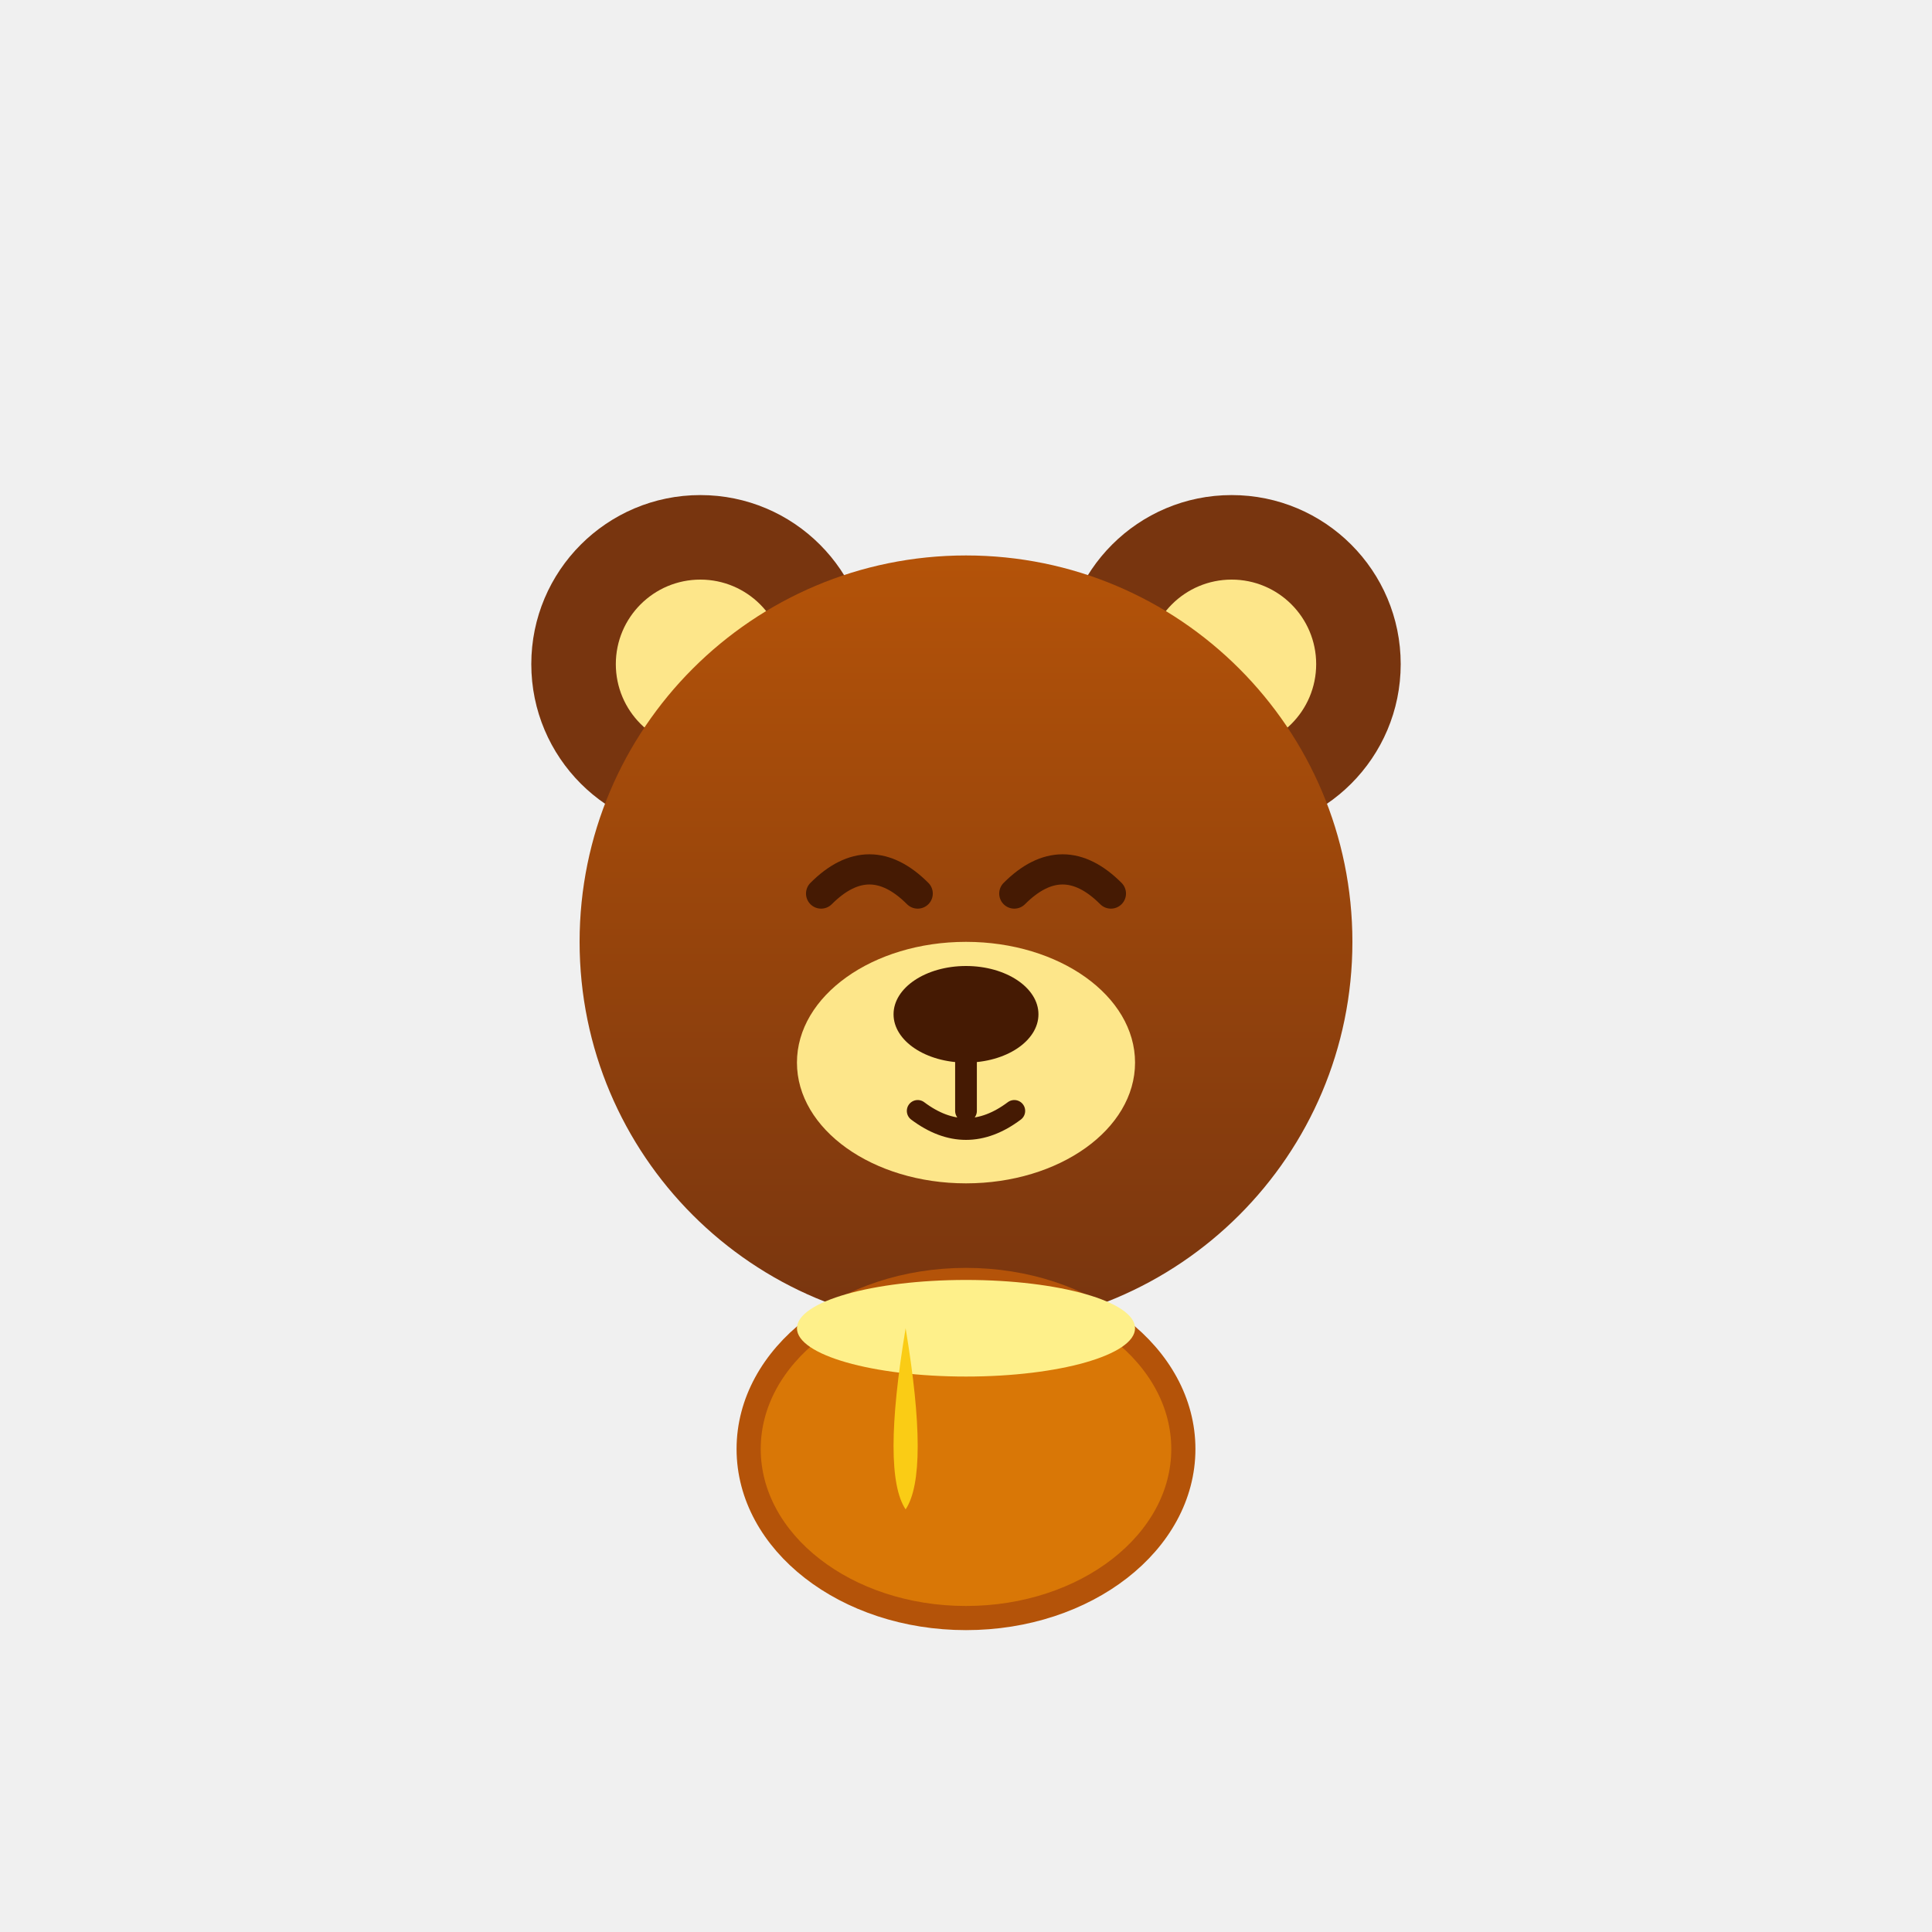
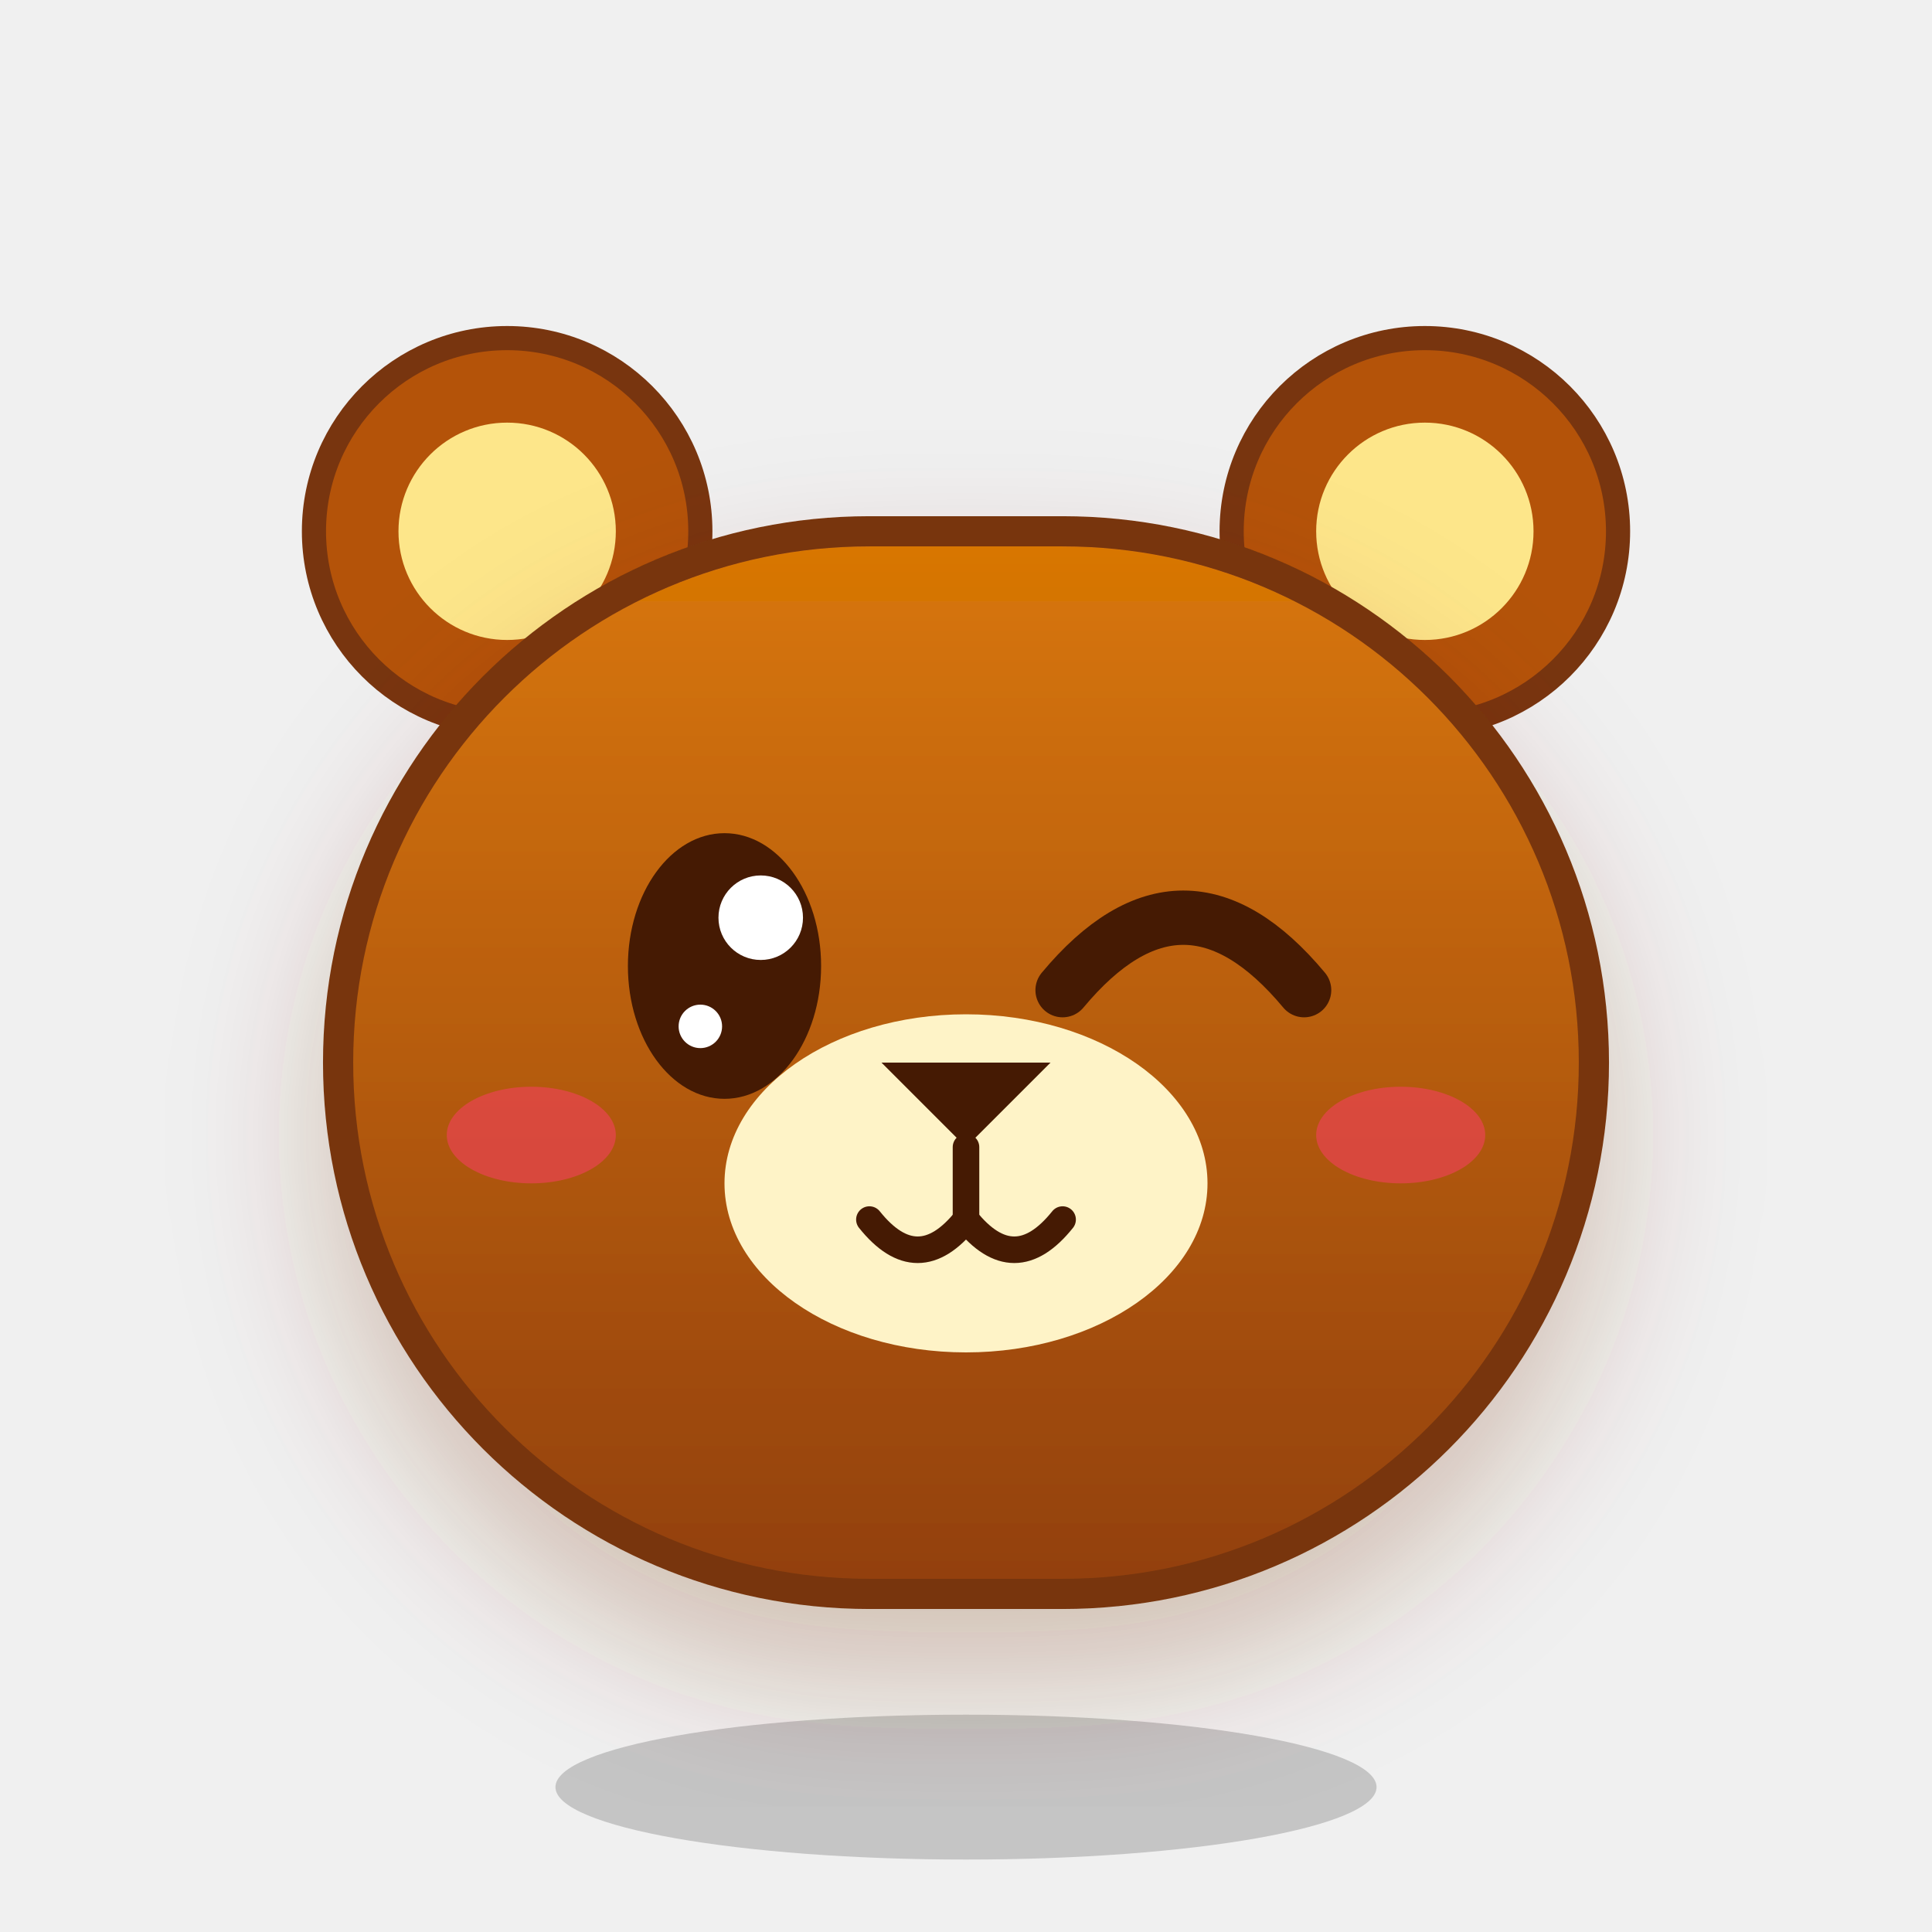
<svg xmlns="http://www.w3.org/2000/svg" viewBox="0 0 160 160" width="100%" height="100%">
  <defs>
    <linearGradient id="bear-grad" x1="0%" y1="0%" x2="0%" y2="100%">
-       <stop offset="0%" stop-color="#b45309" />
-       <stop offset="100%" stop-color="#78350f" />
+       <stop offset="0%" stop-color="#d97706" />
+       <stop offset="100%" stop-color="#92400e" />
    </linearGradient>
+     <filter id="bear-glow" x="-20%" y="-20%" width="140%" height="140%">
+       <feDropShadow dx="0" dy="6" stdDeviation="6" flood-color="#78350f" flood-opacity="0.25" />
+     </filter>
  </defs>
  <style>
-     @keyframes bearFloat {
-       0%, 100% { transform: translateY(0); }
-       50% { transform: translateY(-6px); }
+     @keyframes bearBob {
+       0%, 100% { transform: translateY(0px) rotate(0deg); }
+       50% { transform: translateY(-7px) rotate(1.5deg); }
    }
-     .bear { animation: bearFloat 2.2s ease-in-out infinite; }
+     @keyframes earTwitch {
+       0%, 90%, 100% { transform: rotate(0deg); }
+       93% { transform: rotate(-6deg); }
+       96% { transform: rotate(4deg); }
+     }
+     @keyframes eyeBlink {
+       0%, 92%, 100% { transform: scaleY(1); }
+       96% { transform: scaleY(0.1); }
+     }
+     .head-bear { animation: bearBob 3s ease-in-out infinite; transform-origin: 80px 145px; }
+     .ear-l { animation: earTwitch 3s infinite; transform-origin: 44px 44px; }
+     .blink-eye { animation: eyeBlink 3.6s infinite; transform-origin: 60px 80px; }
  </style>
-   <g class="bear">
-     <circle cx="58" cy="55" r="14" fill="#78350f" />
-     <circle cx="58" cy="55" r="7" fill="#fde68a" />
-     <circle cx="102" cy="55" r="14" fill="#78350f" />
-     <circle cx="102" cy="55" r="7" fill="#fde68a" />
-     <circle cx="80" cy="78" r="32" fill="url(#bear-grad)" />
-     <ellipse cx="80" cy="88" rx="14" ry="10" fill="#fde68a" />
-     <ellipse cx="80" cy="84" rx="6" ry="4" fill="#451a03" />
-     <path d="M 80 88 L 80 92 M 76 92 Q 80 95 84 92" fill="none" stroke="#451a03" stroke-width="1.8" stroke-linecap="round" />
-     <path d="M 68 74 Q 72 70 76 74" fill="none" stroke="#451a03" stroke-width="2.5" stroke-linecap="round" />
-     <path d="M 84 74 Q 88 70 92 74" fill="none" stroke="#451a03" stroke-width="2.5" stroke-linecap="round" />
-     <ellipse cx="80" cy="120" rx="18" ry="14" fill="#d97706" stroke="#b45309" stroke-width="2" />
-     <ellipse cx="80" cy="110" rx="14" ry="4" fill="#fef08a" />
-     <path d="M 75 110 Q 77 122 75 125 Q 73 122 75 110 Z" fill="#facc15" />
+   <ellipse cx="80" cy="148" rx="34" ry="6" fill="#000000" opacity="0.18" />
+   <g class="head-bear">
+     <g class="ear-l">
+       <circle cx="42" cy="44" r="16" fill="#b45309" stroke="#78350f" stroke-width="2" />
+       <circle cx="42" cy="44" r="9" fill="#fde68a" />
+     </g>
+     <g>
+       <circle cx="118" cy="44" r="16" fill="#b45309" stroke="#78350f" stroke-width="2" />
+       <circle cx="118" cy="44" r="9" fill="#fde68a" />
+     </g>
+     <rect x="28" y="44" width="104" height="88" rx="44" fill="url(#bear-grad)" stroke="#78350f" stroke-width="2.5" filter="url(#bear-glow)" />
+     <g class="blink-eye">
+       <ellipse cx="60" cy="80" rx="8" ry="11" fill="#451a03" />
+       <circle cx="63" cy="76" r="3.5" fill="#ffffff" />
+       <circle cx="58" cy="85" r="1.8" fill="#ffffff" />
+     </g>
+     <path d="M 88 82 Q 98 70 108 82" fill="none" stroke="#451a03" stroke-width="4.5" stroke-linecap="round" />
+     <ellipse cx="80" cy="98" rx="20" ry="14" fill="#fef3c7" />
+     <polygon points="80,95 73,88 87,88" fill="#451a03" />
+     <path d="M 80 95 L 80 101" stroke="#451a03" stroke-width="2.2" stroke-linecap="round" />
+     <path d="M 72 101 Q 76 106 80 101 Q 84 106 88 101" fill="none" stroke="#451a03" stroke-width="2.2" stroke-linecap="round" />
+     <ellipse cx="44" cy="94" rx="7" ry="4" fill="#f43f5e" opacity="0.6" />
+     <ellipse cx="116" cy="94" rx="7" ry="4" fill="#f43f5e" opacity="0.6" />
  </g>
</svg>
